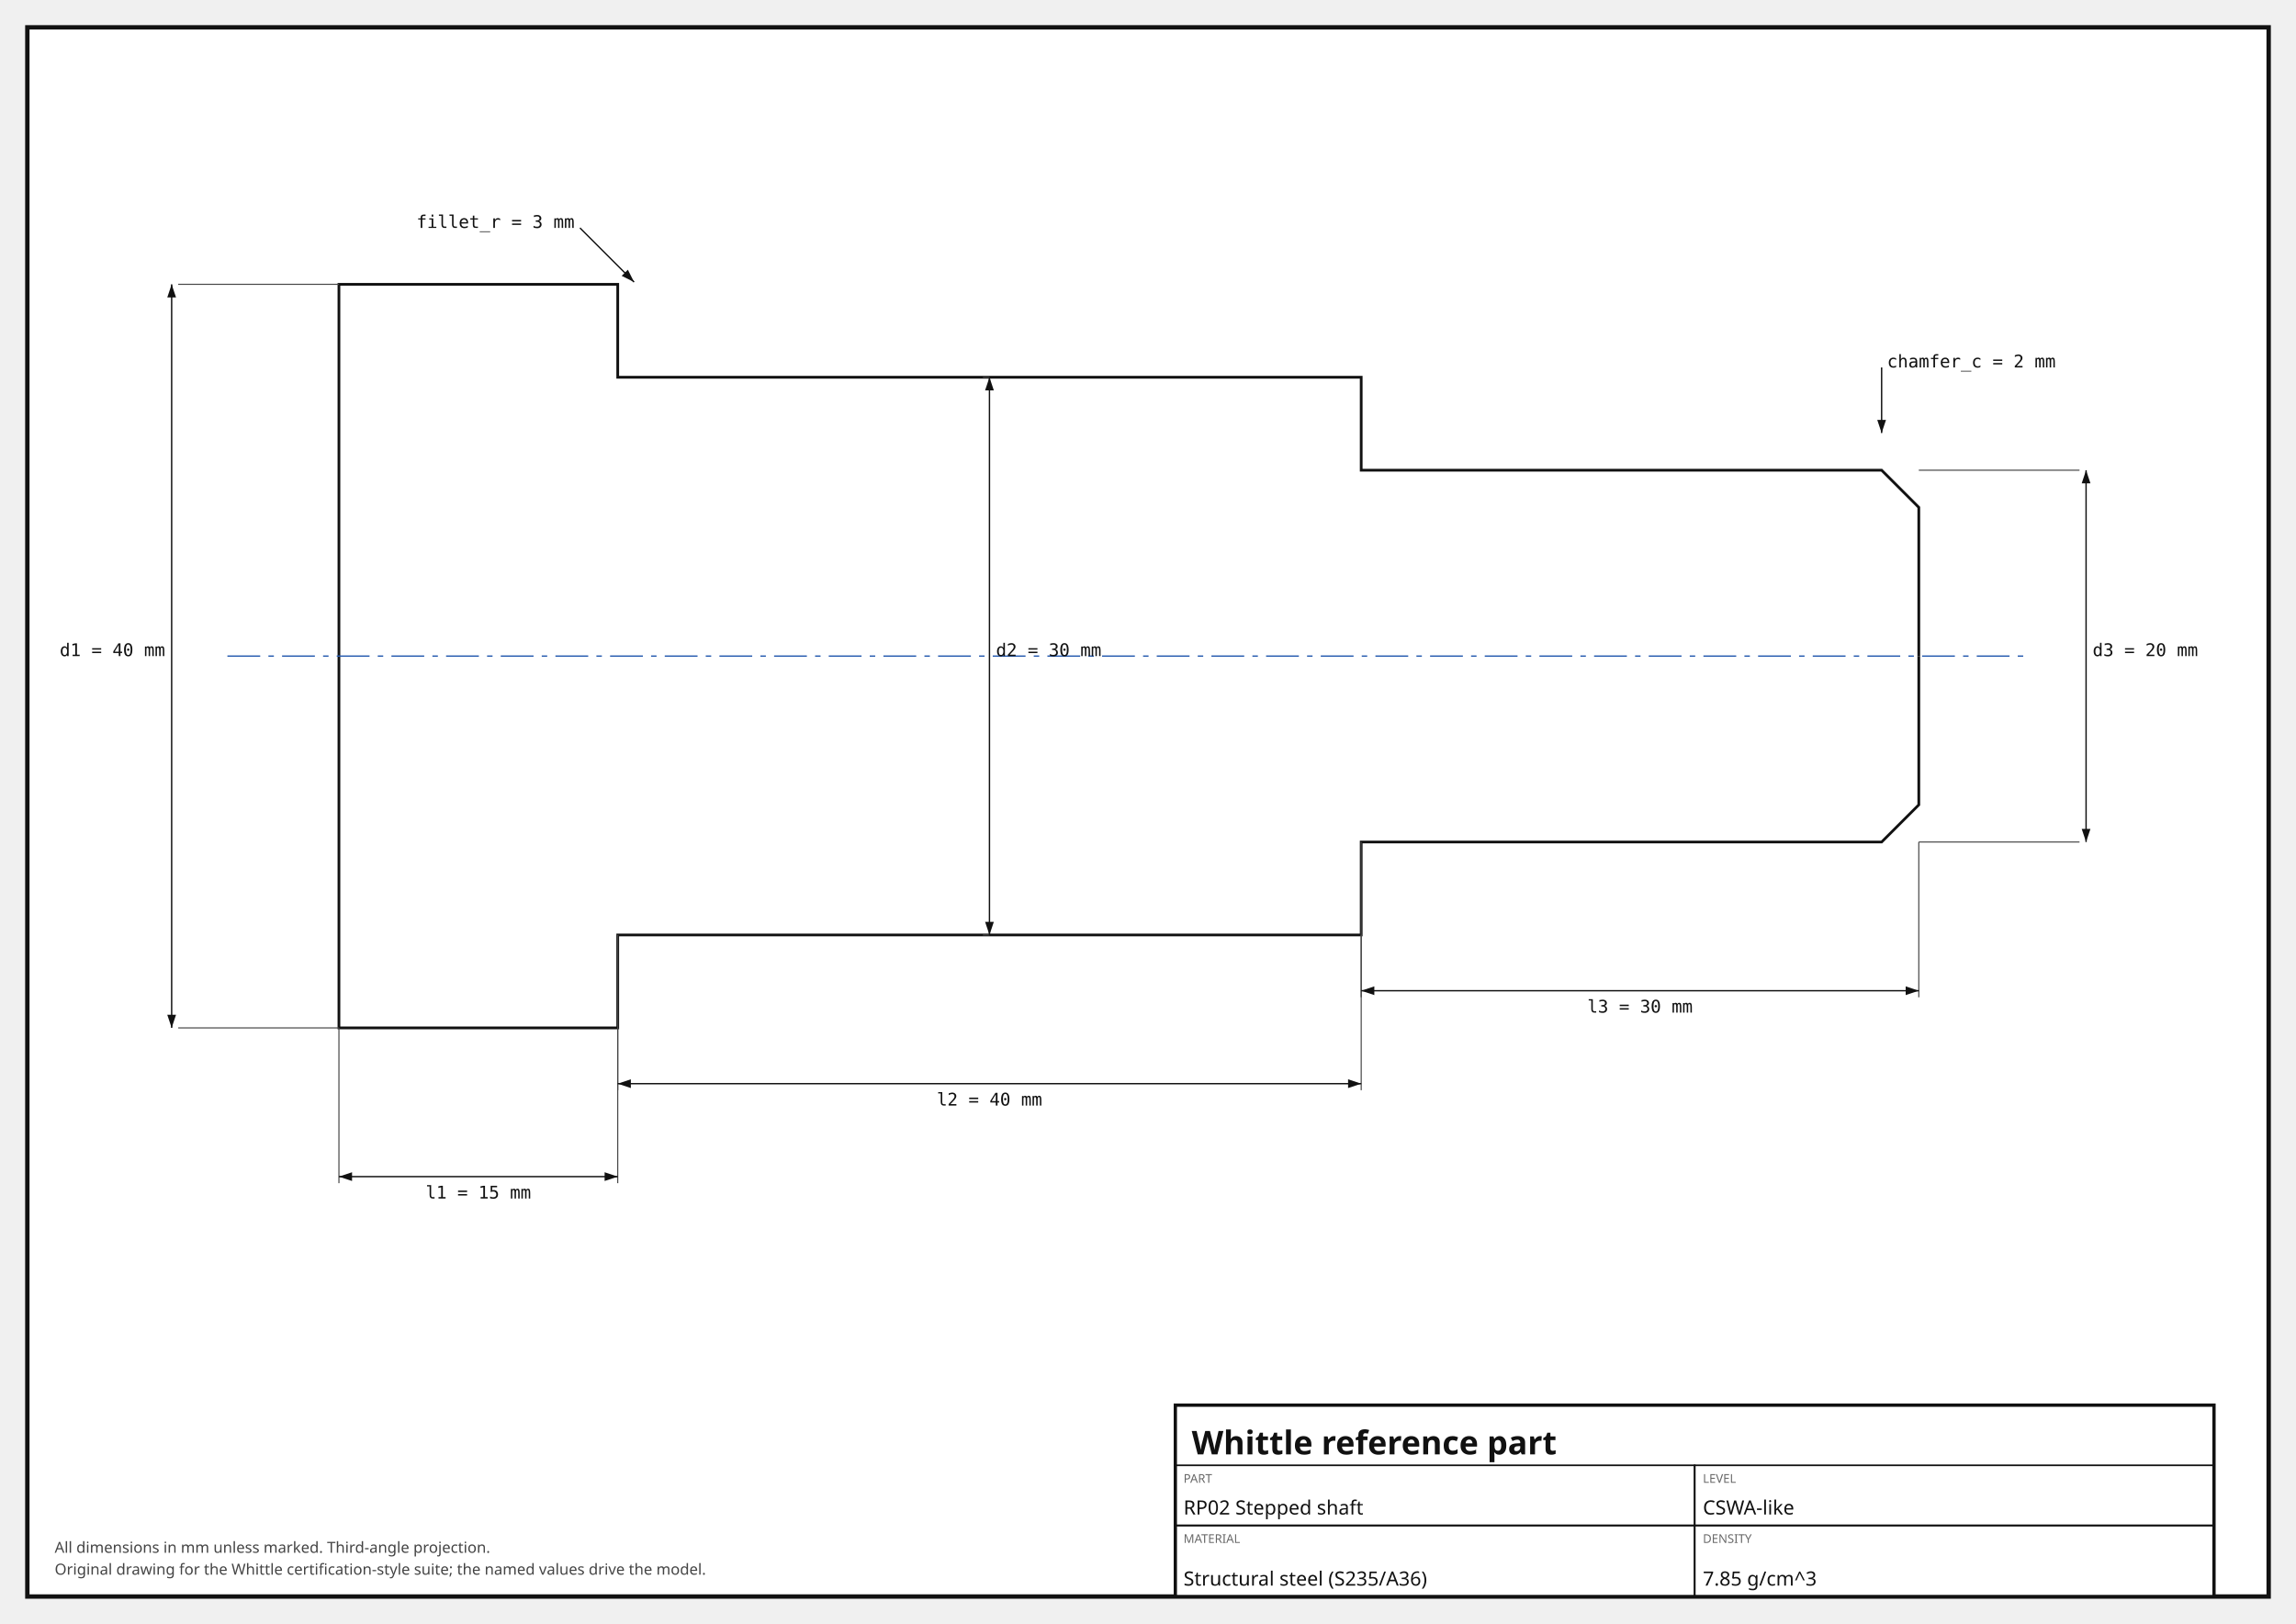
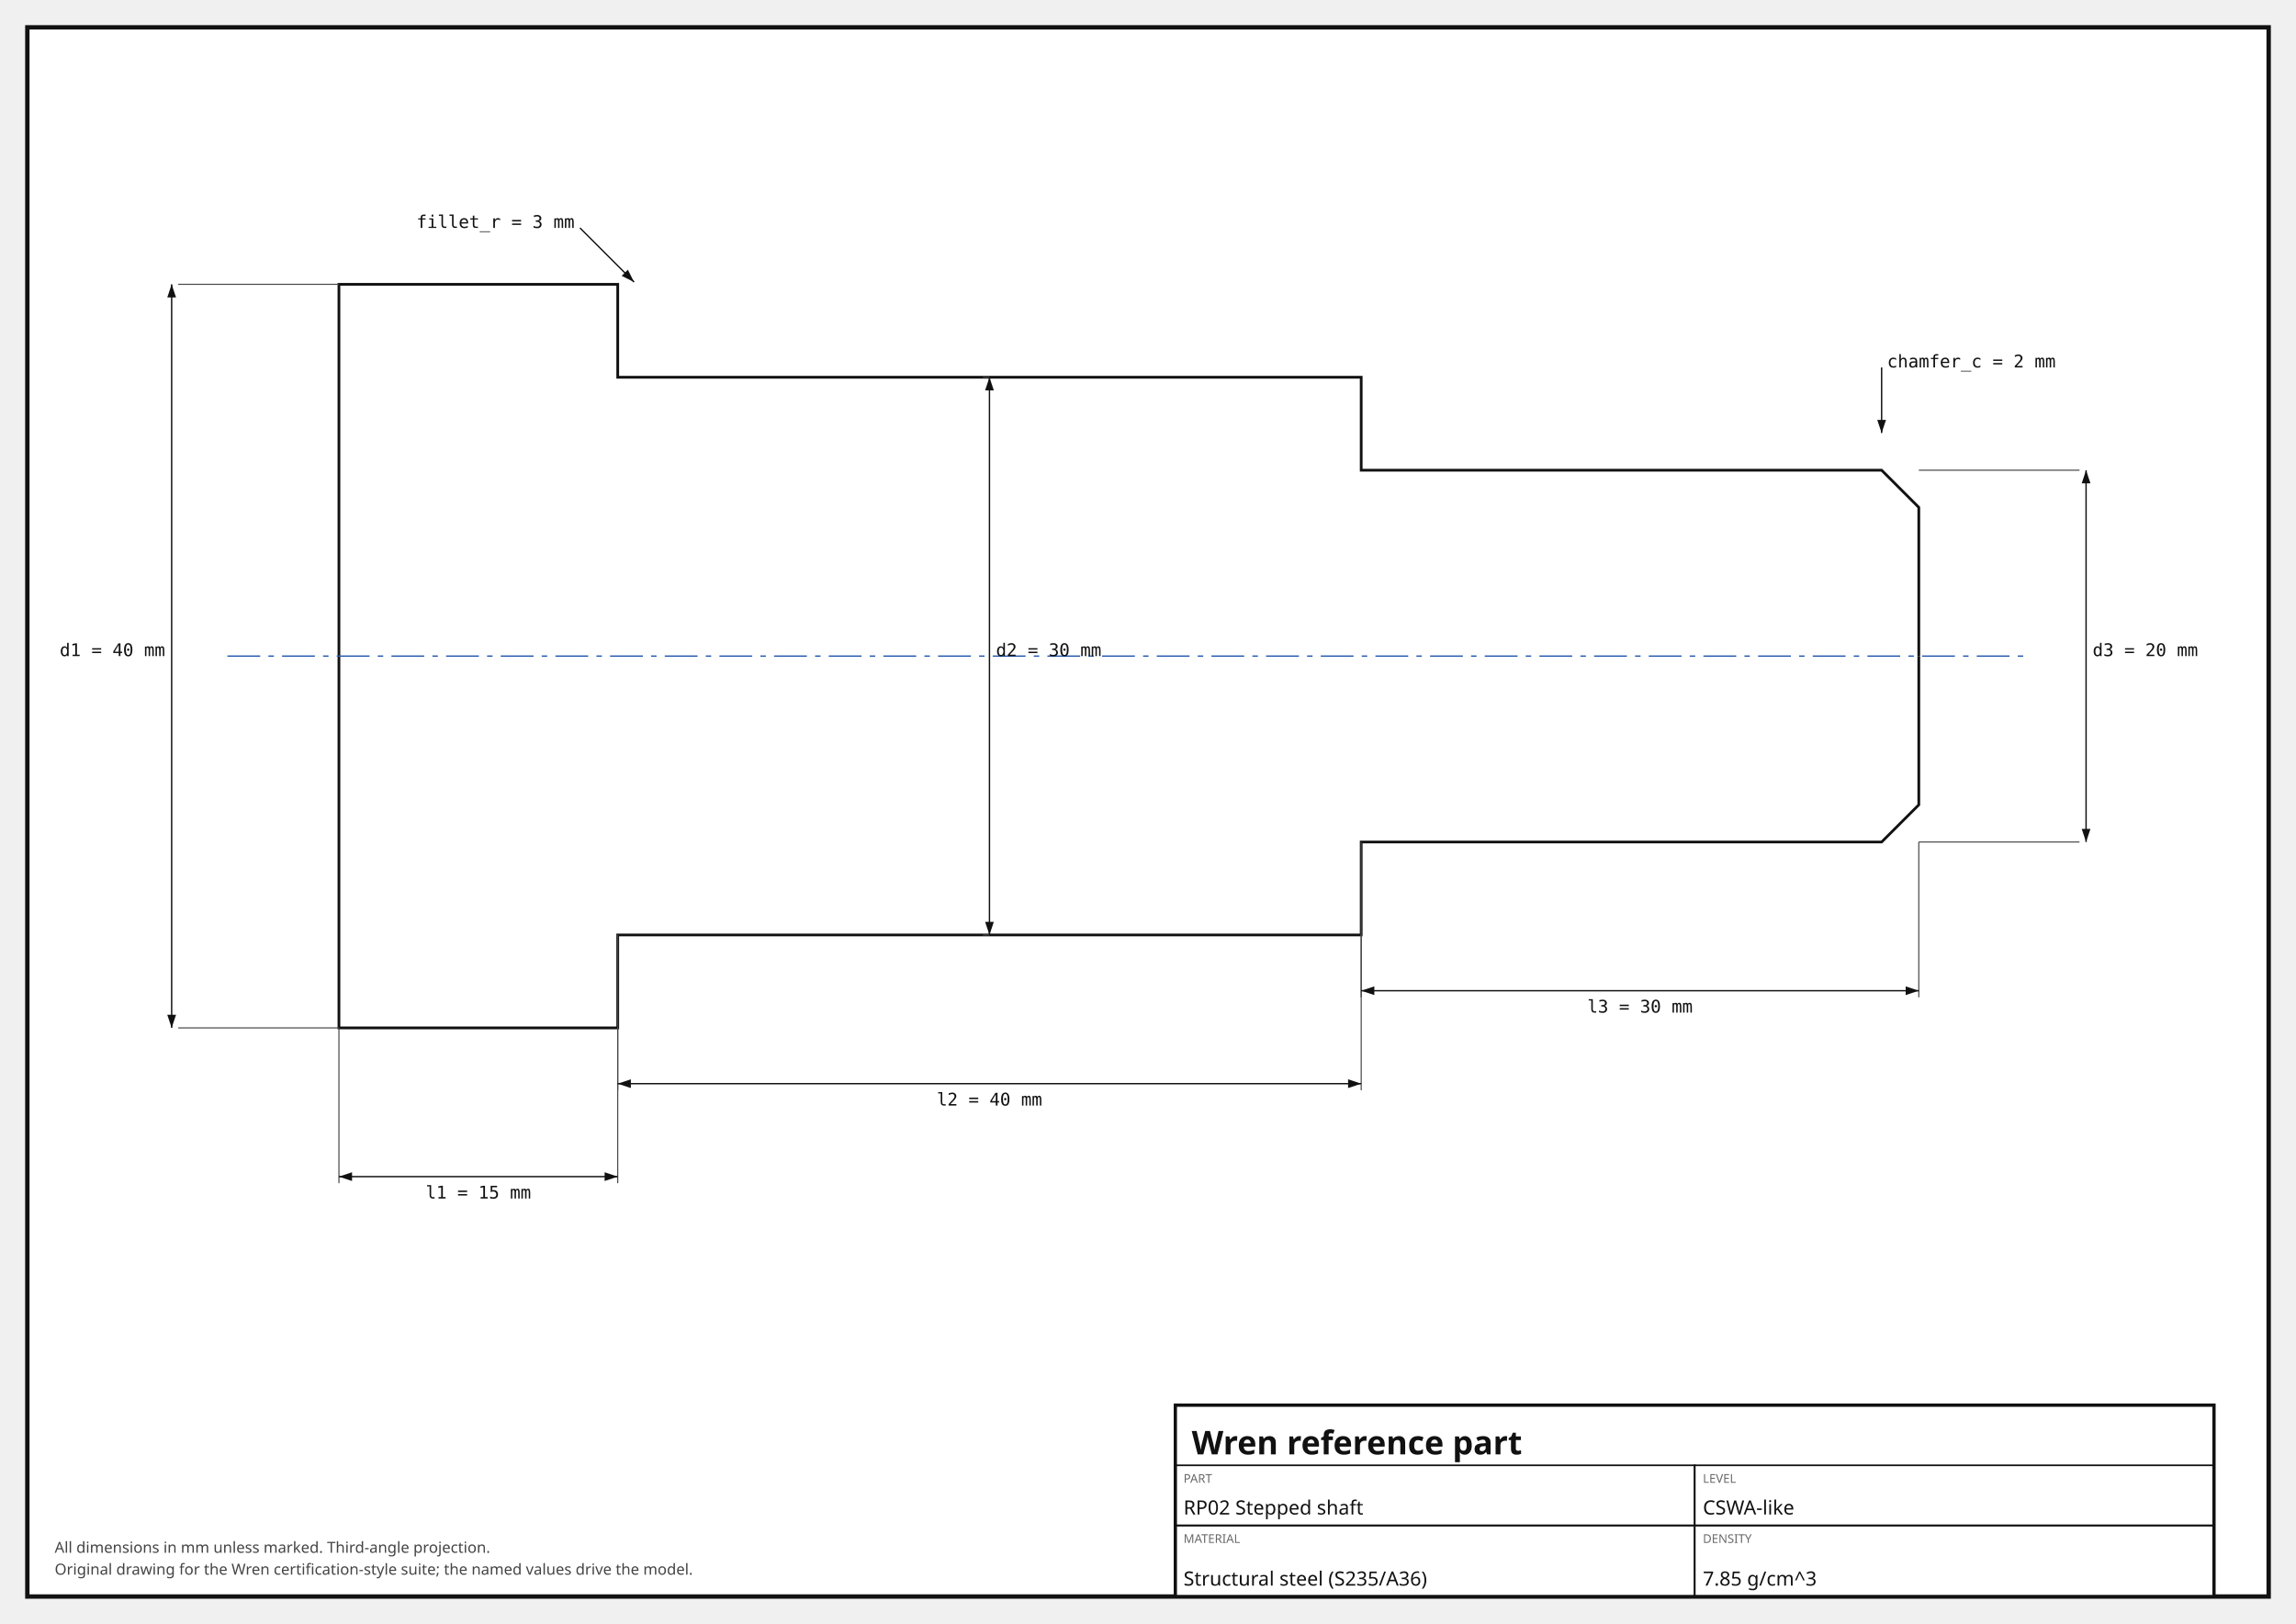
<svg xmlns="http://www.w3.org/2000/svg" viewBox="0 0 420 297" width="420mm" height="297mm" data-part="RP02">
  <rect x="5" y="5" width="410" height="287" fill="#fff" stroke="#111" stroke-width="0.8" />
  <g data-view="Front">
    <text x="62" y="-22.8" font-size="3.6" font-family="sans-serif" font-weight="bold" fill="#111">Front</text>
    <path d="M62 120 L62 52 L113 52 L113 69 L249 69 L249 86 L344.2 86 L351 92.8 L351 120" stroke="#111" stroke-width="0.5" fill="none" />
    <path d="M62 120 L62 188 L113 188 L113 171 L249 171 L249 154 L344.2 154 L351 147.2 L351 120" stroke="#111" stroke-width="0.5" fill="none" />
    <line x1="41.6" y1="120" x2="371.4" y2="120" stroke="#2a5db0" stroke-width="0.25" stroke-dasharray="6 1.5 1 1.5" fill="none" />
    <line x1="62" y1="188" x2="62" y2="216.4" stroke="#444" stroke-width="0.2" />
    <line x1="113" y1="188" x2="113" y2="216.4" stroke="#444" stroke-width="0.2" />
    <line x1="62" y1="215.2" x2="113" y2="215.2" stroke="#111" stroke-width="0.25" />
    <path d="M62 215.2 L64.4 214.4 L64.4 216 Z" fill="#111" />
    <path d="M113 215.2 L110.6 216 L110.6 214.4 Z" fill="#111" />
    <text data-dim="l1" data-value="15" x="87.5" y="219.2" text-anchor="middle" font-size="3.2" font-family="monospace" fill="#111">l1 = 15 mm</text>
    <line x1="113" y1="171" x2="113" y2="199.4" stroke="#444" stroke-width="0.2" />
    <line x1="249" y1="171" x2="249" y2="199.4" stroke="#444" stroke-width="0.2" />
    <line x1="113" y1="198.2" x2="249" y2="198.2" stroke="#111" stroke-width="0.25" />
    <path d="M113 198.2 L115.4 197.4 L115.4 199 Z" fill="#111" />
    <path d="M249 198.2 L246.6 199 L246.6 197.4 Z" fill="#111" />
    <text data-dim="l2" data-value="40" x="181" y="202.2" text-anchor="middle" font-size="3.2" font-family="monospace" fill="#111">l2 = 40 mm</text>
    <line x1="249" y1="154" x2="249" y2="182.4" stroke="#444" stroke-width="0.2" />
    <line x1="351" y1="154" x2="351" y2="182.4" stroke="#444" stroke-width="0.2" />
    <line x1="249" y1="181.2" x2="351" y2="181.2" stroke="#111" stroke-width="0.25" />
    <path d="M249 181.2 L251.4 180.4 L251.4 182 Z" fill="#111" />
    <path d="M351 181.2 L348.6 182 L348.6 180.4 Z" fill="#111" />
    <text data-dim="l3" data-value="30" x="300" y="185.2" text-anchor="middle" font-size="3.2" font-family="monospace" fill="#111">l3 = 30 mm</text>
    <line x1="62" y1="188" x2="32.6" y2="188" stroke="#444" stroke-width="0.2" />
    <line x1="62" y1="52" x2="32.6" y2="52" stroke="#444" stroke-width="0.2" />
    <line x1="31.4" y1="188" x2="31.4" y2="52" stroke="#111" stroke-width="0.25" />
    <path d="M31.4 188 L30.6 185.6 L32.2 185.6 Z" fill="#111" />
    <path d="M31.4 52 L32.2 54.4 L30.6 54.4 Z" fill="#111" />
    <text data-dim="d1" data-value="40" x="30.2" y="120" text-anchor="end" font-size="3.2" font-family="monospace" fill="#111">d1 = 40 mm</text>
    <line x1="181" y1="171" x2="179.8" y2="171" stroke="#444" stroke-width="0.2" />
    <line x1="181" y1="69" x2="179.8" y2="69" stroke="#444" stroke-width="0.2" />
    <line x1="181" y1="171" x2="181" y2="69" stroke="#111" stroke-width="0.25" />
    <path d="M181 171 L180.2 168.6 L181.8 168.6 Z" fill="#111" />
    <path d="M181 69 L181.8 71.4 L180.2 71.4 Z" fill="#111" />
    <text data-dim="d2" data-value="30" x="182.2" y="120" text-anchor="start" font-size="3.2" font-family="monospace" fill="#111">d2 = 30 mm</text>
    <line x1="351" y1="154" x2="380.4" y2="154" stroke="#444" stroke-width="0.2" />
    <line x1="351" y1="86" x2="380.4" y2="86" stroke="#444" stroke-width="0.2" />
    <line x1="381.6" y1="154" x2="381.6" y2="86" stroke="#111" stroke-width="0.25" />
    <path d="M381.6 154 L380.8 151.6 L382.4 151.6 Z" fill="#111" />
    <path d="M381.6 86 L382.4 88.4 L380.8 88.4 Z" fill="#111" />
    <text data-dim="d3" data-value="20" x="382.8" y="120" text-anchor="start" font-size="3.2" font-family="monospace" fill="#111">d3 = 20 mm</text>
    <line x1="115.988" y1="51.588" x2="106.088" y2="41.688" stroke="#111" stroke-width="0.25" />
    <path d="M115.988 51.588 L113.725 50.456 L114.856 49.325 Z" fill="#111" />
    <text data-dim="fillet_r" data-value="3" x="105.088" y="41.688" text-anchor="end" font-size="3.2" font-family="monospace" fill="#111">fillet_r = 3 mm</text>
    <line x1="344.2" y1="79.2" x2="344.2" y2="67.2" stroke="#111" stroke-width="0.25" />
    <path d="M344.2 79.2 L343.4 76.8 L345 76.8 Z" fill="#111" />
    <text data-dim="chamfer_c" data-value="2" x="345.2" y="67.2" text-anchor="start" font-size="3.2" font-family="monospace" fill="#111">chamfer_c = 2 mm</text>
  </g>
  <rect x="215" y="257" width="190" height="35" fill="#fff" stroke="#111" stroke-width="0.6" />
-   <text x="218" y="266" font-size="6" font-family="sans-serif" font-weight="bold" fill="#111">Whittle reference part</text>
+   <text x="218" y="266" font-size="6" font-family="sans-serif" font-weight="bold" fill="#111">Wren reference part</text>
  <rect x="215" y="268" width="95" height="11" fill="none" stroke="#111" stroke-width="0.3" />
  <text x="216.5" y="271.2" font-size="2.2" font-family="sans-serif" fill="#666">PART</text>
  <text x="216.5" y="277" font-size="3.6" font-family="sans-serif" fill="#111">RP02  Stepped shaft</text>
  <rect x="310" y="268" width="95" height="11" fill="none" stroke="#111" stroke-width="0.3" />
  <text x="311.5" y="271.2" font-size="2.2" font-family="sans-serif" fill="#666">LEVEL</text>
  <text x="311.5" y="277" font-size="3.6" font-family="sans-serif" fill="#111">CSWA-like</text>
  <rect x="215" y="279" width="95" height="13" fill="none" stroke="#111" stroke-width="0.3" />
  <text x="216.5" y="282.2" font-size="2.2" font-family="sans-serif" fill="#666">MATERIAL</text>
  <text x="216.5" y="290" font-size="3.6" font-family="sans-serif" fill="#111">Structural steel (S235/A36)</text>
  <rect x="310" y="279" width="95" height="13" fill="none" stroke="#111" stroke-width="0.3" />
  <text x="311.5" y="282.2" font-size="2.2" font-family="sans-serif" fill="#666">DENSITY</text>
  <text x="311.5" y="290" font-size="3.6" font-family="sans-serif" fill="#111">7.85 g/cm^3</text>
  <text x="10" y="284" font-size="2.8" font-family="sans-serif" fill="#444">All dimensions in mm unless marked. Third-angle projection.</text>
-   <text x="10" y="288" font-size="2.8" font-family="sans-serif" fill="#444">Original drawing for the Whittle certification-style suite; the named values drive the model.</text>
+   <text x="10" y="288" font-size="2.8" font-family="sans-serif" fill="#444">Original drawing for the Wren certification-style suite; the named values drive the model.</text>
</svg>
